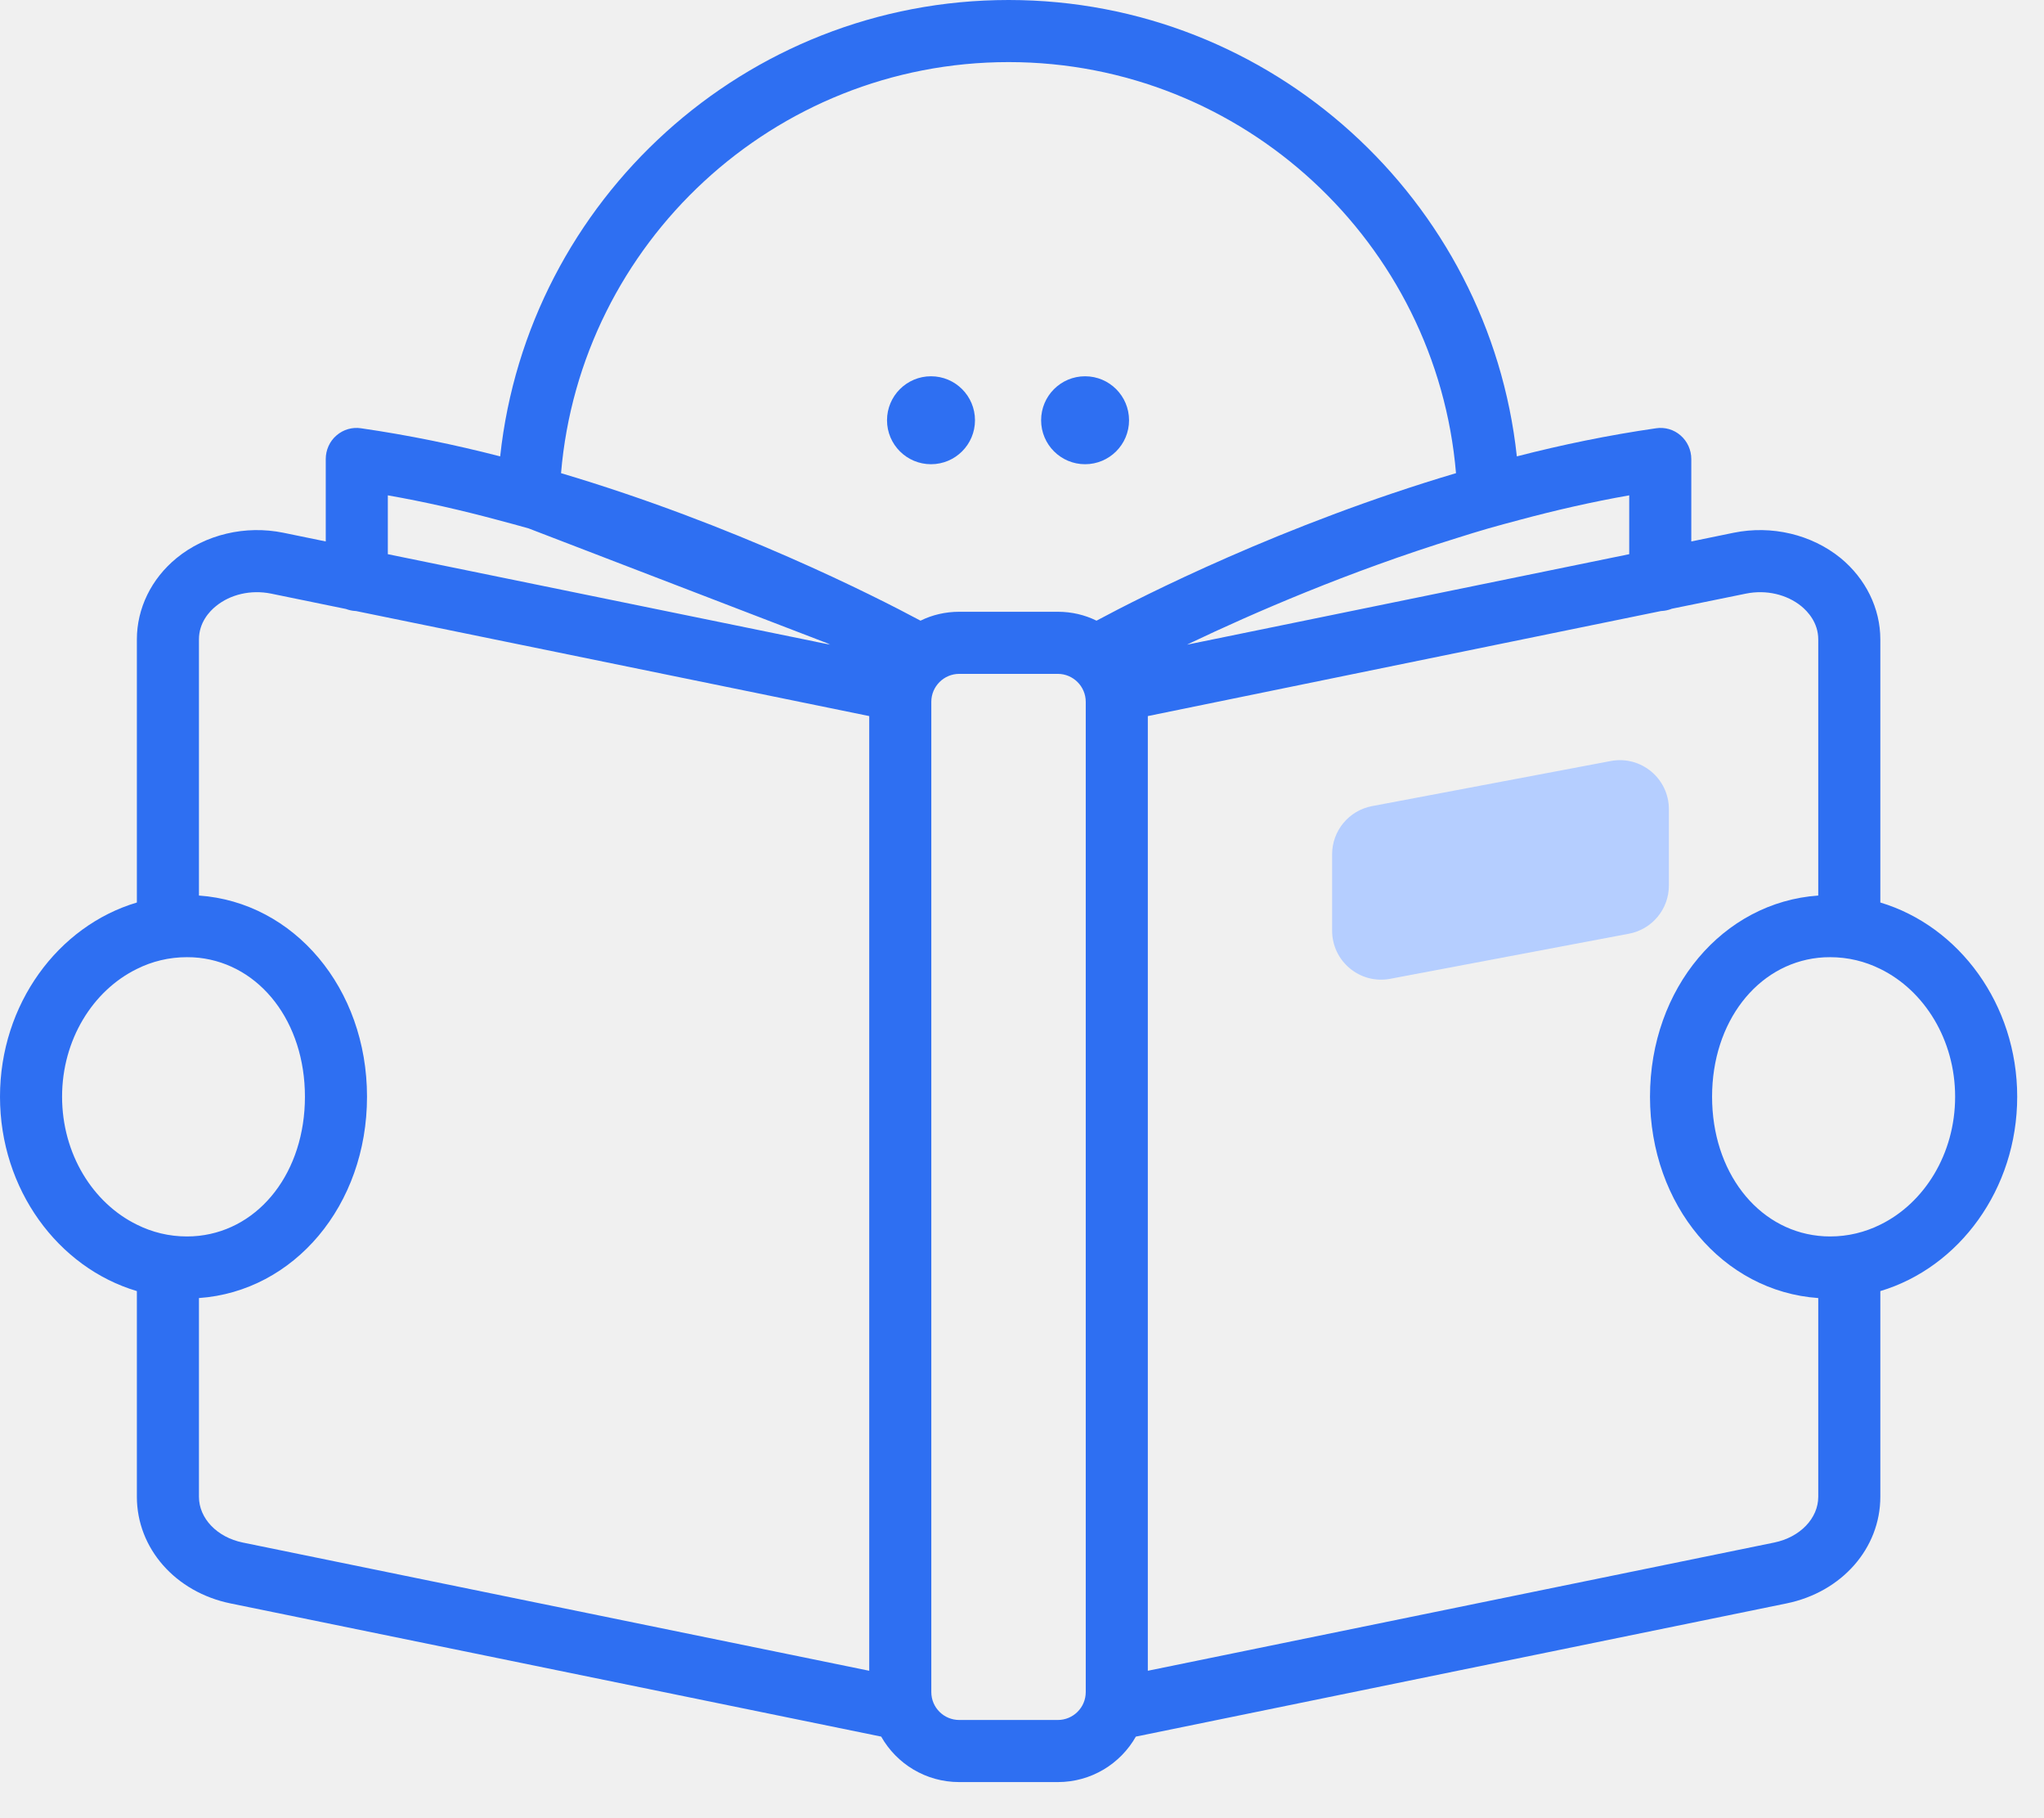
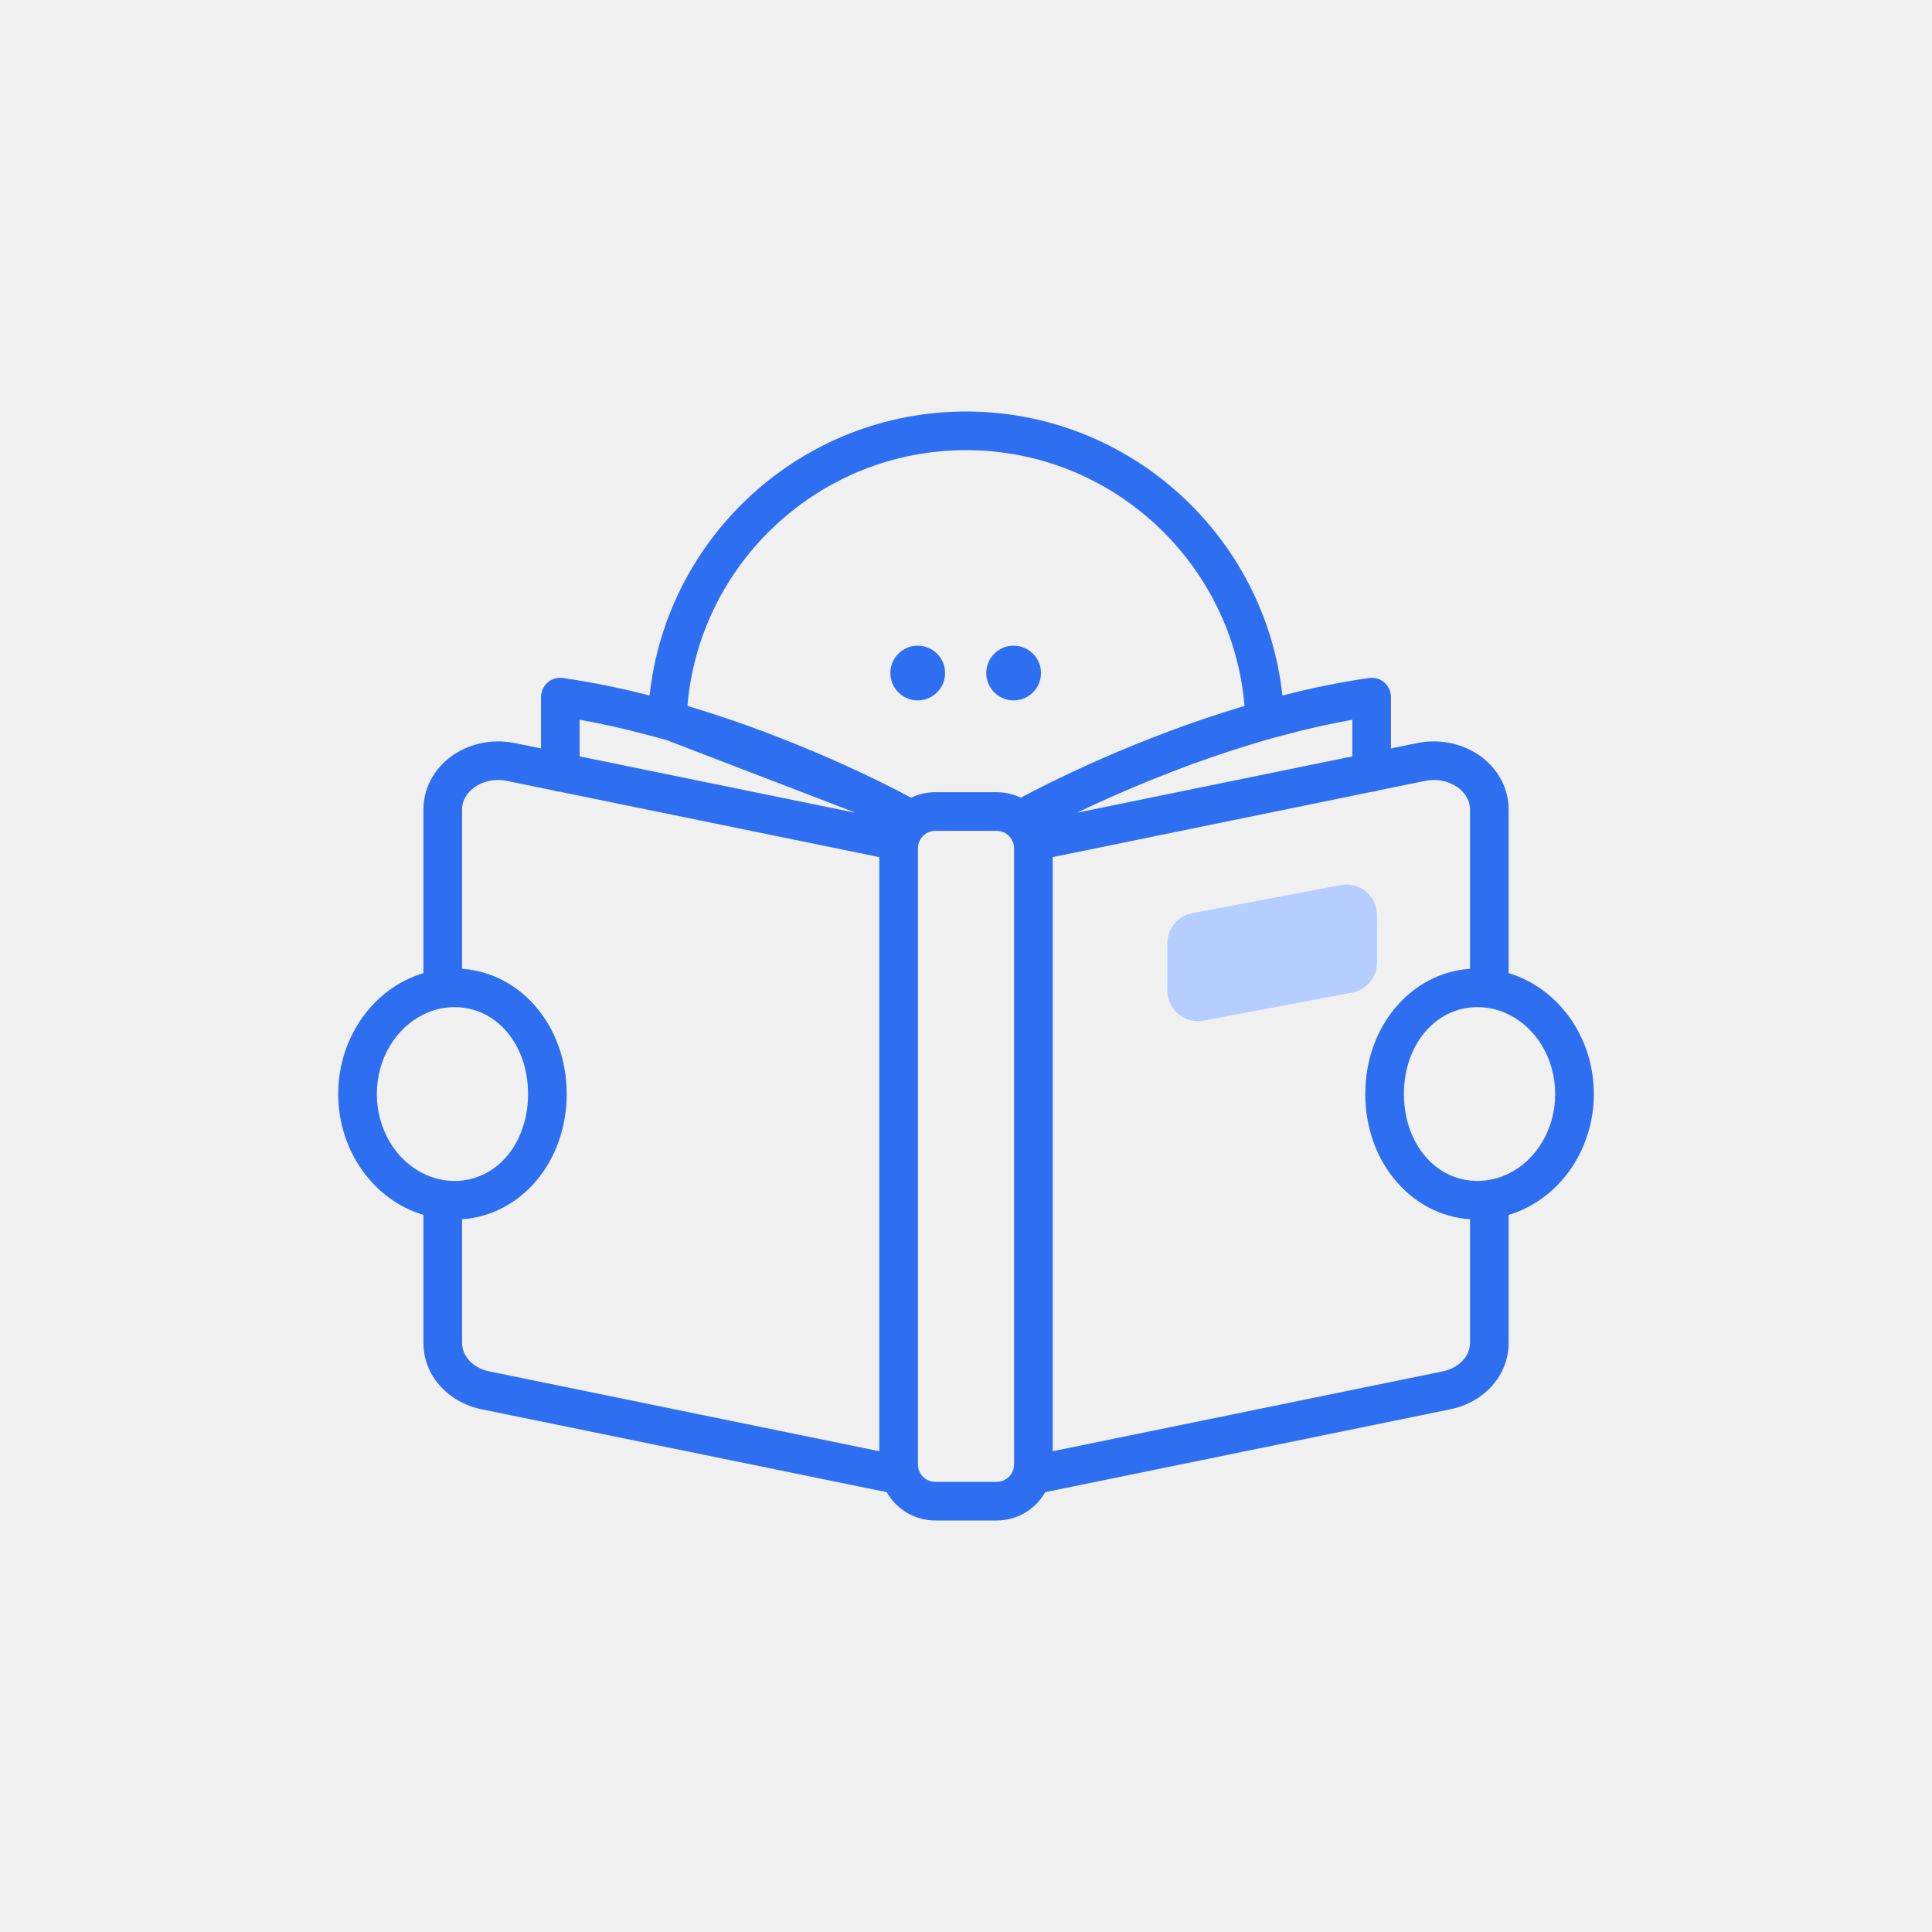
- <svg xmlns="http://www.w3.org/2000/svg" width="54" height="48" viewBox="0 0 54 48" fill="none">
-   <path d="M25.758 11.1C25.758 10.458 25.238 9.938 24.596 9.938C23.954 9.938 23.434 10.458 23.434 11.1C23.434 11.741 23.954 12.261 24.596 12.261C25.238 12.261 25.758 11.741 25.758 11.1Z" fill="#2E6FF2" />
-   <path d="M28.666 12.261C29.308 12.261 29.828 11.741 29.828 11.1C29.828 10.458 29.308 9.938 28.666 9.938C28.025 9.938 27.505 10.458 27.505 11.1C27.505 11.741 28.025 12.261 28.666 12.261Z" fill="#2E6FF2" />
-   <path d="M49.676 23.837V16.888C49.676 16.068 49.29 15.285 48.626 14.739C47.859 14.116 46.806 13.866 45.801 14.071L44.682 14.301V12.124C44.682 11.886 44.579 11.656 44.399 11.501C44.223 11.345 43.981 11.275 43.747 11.312C42.501 11.492 41.267 11.746 40.073 12.054C39.344 5.285 33.599 0 26.646 0C19.688 0 13.944 5.285 13.214 12.054C12.021 11.746 10.787 11.492 9.541 11.312C9.307 11.275 9.069 11.345 8.889 11.501C8.708 11.656 8.606 11.886 8.606 12.124V14.301L7.487 14.071C6.482 13.866 5.428 14.116 4.666 14.739C3.998 15.285 3.616 16.068 3.616 16.888V23.837C1.533 24.456 0 26.523 0 28.966C0 31.414 1.533 33.481 3.616 34.1V39.532C3.616 40.893 4.633 42.05 6.088 42.349L23.28 45.867C23.686 46.584 24.456 47.068 25.342 47.068H27.946C28.831 47.068 29.602 46.584 30.008 45.867L47.199 42.349C48.659 42.05 49.676 40.893 49.676 39.532V34.1C51.758 33.477 53.292 31.41 53.292 28.966C53.292 26.527 51.758 24.461 49.676 23.837ZM40.147 13.731C41.094 13.477 42.062 13.255 43.042 13.083V14.637L31.361 17.027C31.386 17.015 31.41 17.003 31.435 16.99C33.095 16.199 35.617 15.1 38.487 14.211C38.761 14.124 39.04 14.038 39.323 13.956C39.594 13.879 39.868 13.805 40.147 13.731ZM26.646 1.64C32.849 1.64 37.954 6.425 38.466 12.497C33.907 13.85 30.172 15.748 28.971 16.392H28.966C28.659 16.24 28.311 16.158 27.946 16.158H25.342C24.977 16.158 24.629 16.24 24.321 16.392H24.317C23.116 15.748 19.377 13.85 14.822 12.497C15.334 6.425 20.443 1.64 26.646 1.64ZM10.246 13.083C11.226 13.255 12.193 13.477 13.14 13.731C13.419 13.805 13.694 13.879 13.965 13.956L21.857 16.99H21.861C21.861 16.99 21.865 16.99 21.865 16.994C21.89 17.003 21.906 17.019 21.935 17.027L21.562 16.953L21.55 16.949L10.246 14.637V13.083ZM3.616 32.345C2.452 31.775 1.64 30.475 1.64 28.966C1.64 27.462 2.452 26.162 3.616 25.592C4.018 25.391 4.465 25.281 4.936 25.281C5.043 25.281 5.15 25.285 5.256 25.297C6.876 25.477 8.056 26.994 8.056 28.966C8.056 30.943 6.876 32.46 5.256 32.64C5.15 32.652 5.043 32.657 4.936 32.657C4.465 32.657 4.018 32.546 3.616 32.345ZM5.256 39.532V34.284C7.769 34.108 9.696 31.837 9.696 28.966C9.696 26.101 7.769 23.829 5.256 23.653V16.888C5.256 16.441 5.535 16.146 5.703 16.011C6.088 15.695 6.634 15.572 7.159 15.678L9.139 16.084C9.217 16.113 9.303 16.134 9.393 16.138H9.401L22.964 18.913V44.128L6.416 40.742C5.732 40.602 5.256 40.102 5.256 39.532ZM27.946 45.428H25.342C24.936 45.428 24.604 45.1 24.604 44.69V18.536C24.604 18.13 24.936 17.798 25.342 17.798H27.946C28.352 17.798 28.684 18.13 28.684 18.536V44.69C28.684 45.1 28.352 45.428 27.946 45.428ZM48.036 39.532C48.036 40.102 47.556 40.602 46.871 40.742L30.324 44.128V18.913L43.886 16.138H43.895C43.985 16.134 44.075 16.113 44.153 16.084L44.157 16.08L46.129 15.678C46.654 15.572 47.199 15.695 47.589 16.011C47.753 16.146 48.036 16.441 48.036 16.888V23.653C45.518 23.829 43.591 26.101 43.591 28.966C43.591 31.837 45.518 34.108 48.036 34.284V39.532ZM49.676 32.345C49.27 32.546 48.823 32.657 48.351 32.657C48.245 32.657 48.138 32.652 48.036 32.64C46.42 32.464 45.231 30.943 45.231 28.966C45.231 26.994 46.42 25.473 48.036 25.297C48.138 25.285 48.245 25.281 48.351 25.281C48.823 25.281 49.27 25.391 49.676 25.592C50.84 26.162 51.652 27.462 51.652 28.966C51.652 30.475 50.84 31.775 49.676 32.345Z" fill="#2E6FF2" />
-   <path d="M43.035 24.661L36.729 25.852C35.931 26.003 35.193 25.392 35.193 24.58V22.564C35.193 21.941 35.636 21.407 36.248 21.291L42.554 20.1C43.352 19.949 44.09 20.561 44.09 21.372V23.389C44.09 24.011 43.647 24.546 43.035 24.661Z" fill="#B5CEFF" />
+ <svg xmlns="http://www.w3.org/2000/svg" width="82" height="82" viewBox="0 0 82 82" fill="none">
+   <g clip-path="url(#clip0_4080_6732)">
+     <path d="M40.113 28.565C40.113 27.924 39.593 27.404 38.951 27.404C38.31 27.404 37.79 27.924 37.79 28.565C37.79 29.207 38.31 29.727 38.951 29.727C39.593 29.727 40.113 29.207 40.113 28.565Z" fill="#2E6FF2" />
+     <path d="M43.022 29.727C43.663 29.727 44.183 29.207 44.183 28.565C44.183 27.924 43.663 27.404 43.022 27.404C42.38 27.404 41.86 27.924 41.86 28.565C41.86 29.207 42.38 29.727 43.022 29.727Z" fill="#2E6FF2" />
+     <path d="M64.031 41.303V34.353C64.031 33.533 63.646 32.75 62.981 32.205C62.215 31.582 61.161 31.332 60.157 31.537L59.037 31.766V29.589C59.037 29.352 58.935 29.122 58.754 28.966C58.578 28.81 58.336 28.741 58.102 28.777C56.856 28.958 55.622 29.212 54.429 29.52C53.699 22.75 47.955 17.466 41.001 17.466C34.044 17.466 28.3 22.75 27.57 29.52C26.377 29.212 25.143 28.958 23.896 28.777C23.663 28.741 23.425 28.81 23.244 28.966C23.064 29.122 22.961 29.352 22.961 29.589V31.766L21.842 31.537C20.838 31.332 19.784 31.582 19.021 32.205C18.353 32.75 17.972 33.533 17.972 34.353V41.303C15.889 41.922 14.355 43.989 14.355 46.432C14.355 48.88 15.889 50.946 17.972 51.565V56.998C17.972 58.359 18.989 59.515 20.444 59.815L37.635 63.332C38.041 64.05 38.812 64.534 39.698 64.534H42.301C43.187 64.534 43.958 64.05 44.363 63.332L61.555 59.815C63.014 59.515 64.031 58.359 64.031 56.998V51.565C66.114 50.942 67.647 48.876 67.647 46.432C67.647 43.993 66.114 41.926 64.031 41.303ZM54.503 31.197C55.45 30.942 56.417 30.721 57.397 30.549V32.103L45.716 34.493C45.741 34.481 45.766 34.468 45.79 34.456C47.451 33.665 49.972 32.566 52.842 31.676C53.117 31.59 53.396 31.504 53.679 31.422C53.949 31.344 54.224 31.27 54.503 31.197ZM41.001 19.106C47.205 19.106 52.309 23.89 52.822 29.962C48.263 31.315 44.527 33.214 43.326 33.857H43.322C43.014 33.706 42.666 33.624 42.301 33.624H39.698C39.333 33.624 38.984 33.706 38.677 33.857H38.673C37.471 33.214 33.732 31.315 29.177 29.962C29.689 23.89 34.798 19.106 41.001 19.106ZM24.601 30.549C25.581 30.721 26.549 30.942 27.496 31.197C27.775 31.27 28.049 31.344 28.32 31.422L36.213 34.456H36.217C36.217 34.456 36.221 34.456 36.221 34.46C36.245 34.468 36.262 34.485 36.291 34.493L35.917 34.419L35.905 34.415L24.601 32.103V30.549ZM17.972 49.81C16.807 49.241 15.995 47.941 15.995 46.432C15.995 44.927 16.807 43.628 17.972 43.058C18.374 42.857 18.82 42.746 19.292 42.746C19.399 42.746 19.505 42.75 19.612 42.763C21.231 42.943 22.412 44.46 22.412 46.432C22.412 48.408 21.231 49.925 19.612 50.106C19.505 50.118 19.399 50.122 19.292 50.122C18.82 50.122 18.374 50.011 17.972 49.81ZM19.612 56.998V51.75C22.125 51.574 24.052 49.302 24.052 46.432C24.052 43.566 22.125 41.295 19.612 41.118V34.353C19.612 33.907 19.89 33.611 20.059 33.476C20.444 33.16 20.989 33.037 21.514 33.144L23.494 33.55C23.572 33.579 23.658 33.599 23.749 33.603H23.757L37.32 36.379V61.594L20.772 58.207C20.087 58.068 19.612 57.568 19.612 56.998ZM42.301 62.894H39.698C39.292 62.894 38.96 62.566 38.96 62.156V36.002C38.96 35.596 39.292 35.264 39.698 35.264H42.301C42.707 35.264 43.039 35.596 43.039 36.002V62.156C43.039 62.566 42.707 62.894 42.301 62.894ZM62.391 56.998C62.391 57.568 61.911 58.068 61.227 58.207L44.679 61.594V36.379L58.242 33.603H58.25C58.34 33.599 58.431 33.579 58.508 33.55L58.513 33.546L60.485 33.144C61.009 33.037 61.555 33.16 61.944 33.476C62.108 33.611 62.391 33.907 62.391 34.353V41.118C59.874 41.295 57.947 43.566 57.947 46.432C57.947 49.302 59.874 51.574 62.391 51.75V56.998ZM64.031 49.81C63.625 50.011 63.178 50.122 62.707 50.122C62.6 50.122 62.494 50.118 62.391 50.106C60.776 49.929 59.587 48.408 59.587 46.432C59.587 44.46 60.776 42.939 62.391 42.763C62.494 42.75 62.6 42.746 62.707 42.746C63.178 42.746 63.625 42.857 64.031 43.058C65.195 43.628 66.007 44.927 66.007 46.432C66.007 47.941 65.195 49.241 64.031 49.81Z" fill="#2E6FF2" />
+     <path d="M57.391 42.127L51.084 43.318C50.287 43.469 49.549 42.857 49.549 42.046V40.029C49.549 39.407 49.992 38.872 50.603 38.757L56.91 37.566C57.707 37.415 58.445 38.026 58.445 38.838V40.854C58.445 41.477 58.002 42.011 57.391 42.127Z" fill="#B5CEFF" />
+   </g>
+   <defs>
+     <clipPath id="clip0_4080_6732">
+       <rect width="82" height="82" fill="white" />
+     </clipPath>
+   </defs>
</svg>
